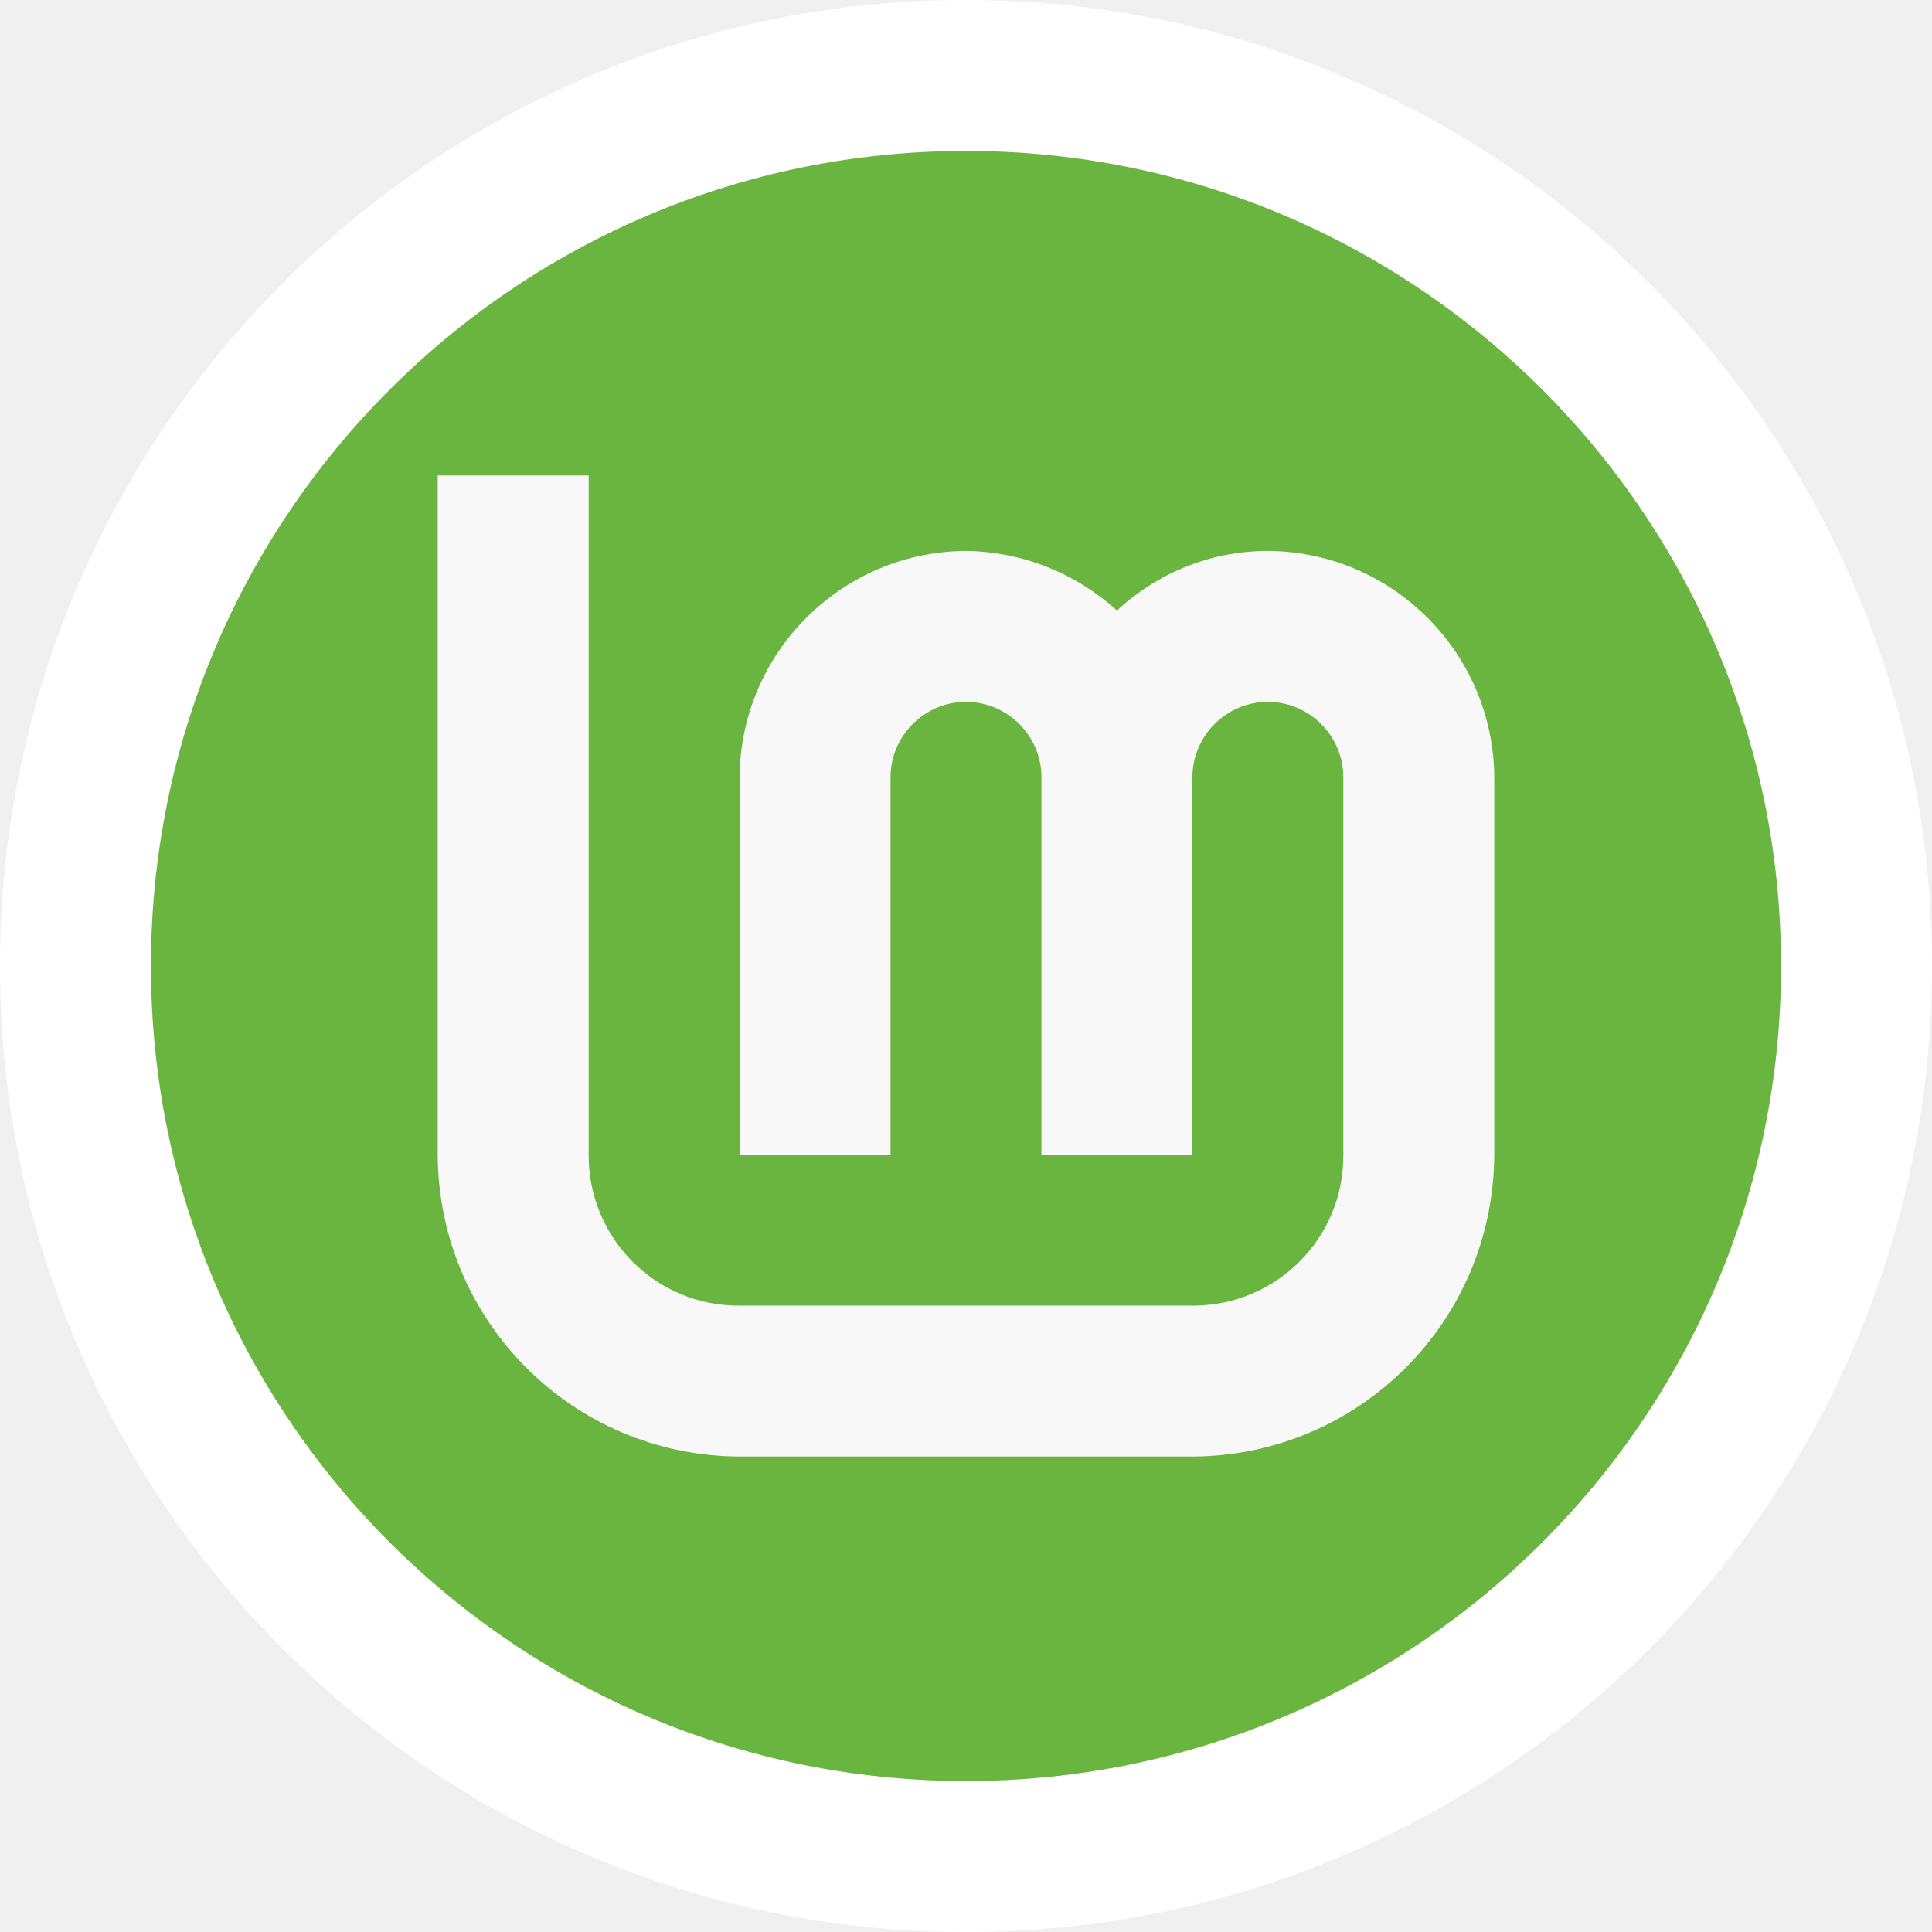
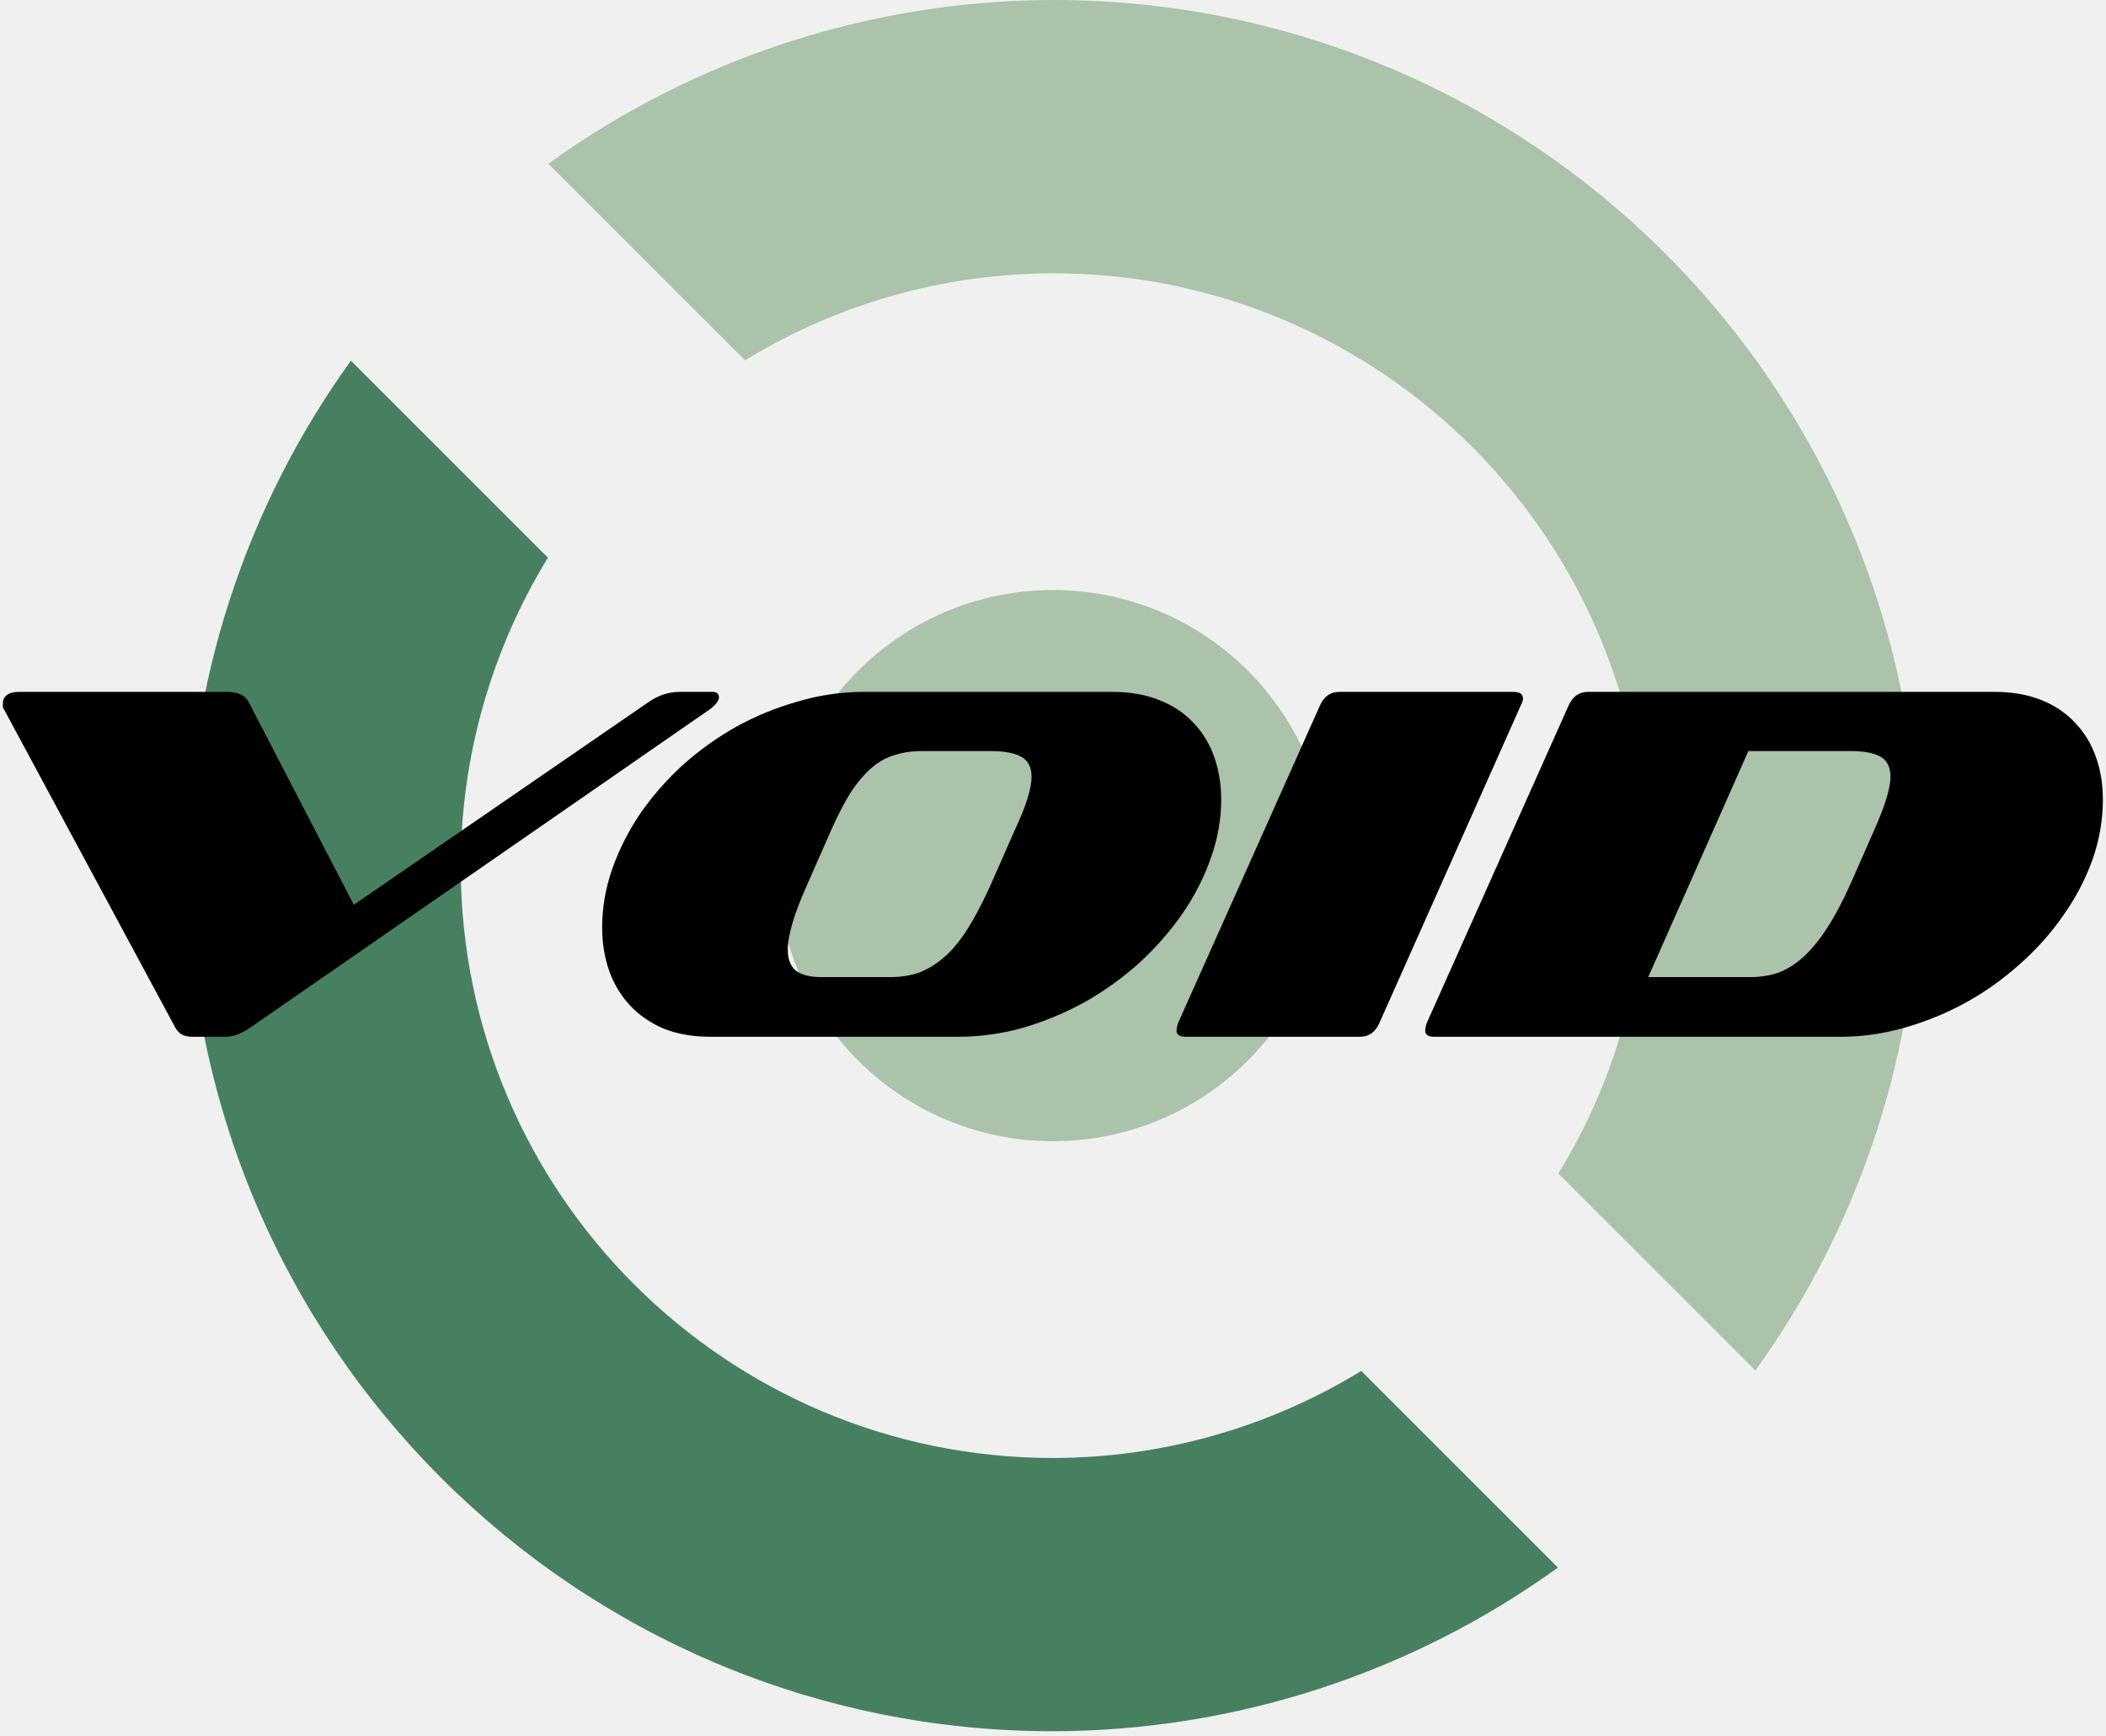
- <svg xmlns="http://www.w3.org/2000/svg" version="1.1" id="Layer_1" x="0px" y="0px" viewBox="0 0 256 256" style="enable-background:new 0 0 256 256;" xml:space="preserve">
-   <style type="text/css">
- 	.st0{fill:#FFFFFF;}
- 	.st1{fill:#69B53F;}
- 	.st2{fill:#F8F8F8;}
- </style>
+ <svg xmlns="http://www.w3.org/2000/svg" width="256px" height="211px" viewBox="0 0 256 211" version="1.1" preserveAspectRatio="xMidYMid">
  <g>
-     <circle class="st0" cx="128" cy="128" r="128" />
-     <circle class="st1" cx="128" cy="128" r="108" />
-     <path id="_x3C_Path_x3E_" class="st2" d="M58,63v90c0.1,22.1,17.9,39.9,40,40h60c22.1-0.1,39.9-17.9,40-40v-50   c-0.1-16.5-13.5-29.9-30-30c-7.4,0-14.5,2.8-20,7.9c-5.5-5-12.6-7.8-20-7.9c-16.5,0.1-29.9,13.5-30,30v50h20v-50   c0-5.5,4.5-10,10-10c5.5,0,10,4.5,10,10v50h20v-50c0-5.5,4.5-10,10-10s10,4.5,10,10v50c0.1,11-8.8,19.9-19.7,20c-0.1,0-0.2,0-0.3,0   H98c-11,0.1-19.9-8.8-20-19.7c0-0.1,0-0.2,0-0.3V63H58z" />
+     <path d="M128.017,0 C105.985,0.047 84.523,7.007 66.658,19.9 L90.56,43.803 C101.838,36.904 114.797,33.243 128.017,33.221 C167.789,33.221 200.031,65.462 200.031,105.235 C199.999,118.45 196.332,131.402 189.43,142.672 L213.378,166.62 C226.266,148.744 233.218,127.273 233.252,105.235 C233.252,47.115 186.136,0 128.017,0 L128.017,0 Z" fill="#ABC2AB" />
+     <path d="M189.376,190.57 L165.473,166.667 C154.196,173.566 141.237,177.227 128.017,177.249 C88.244,177.249 56.002,145.007 56.003,105.235 C56.034,92.02 59.702,79.068 66.604,67.798 L42.656,43.85 C29.767,61.726 22.816,83.197 22.782,105.235 C22.782,163.355 69.897,210.47 128.017,210.47 C150.049,210.423 171.51,203.463 189.376,190.57 L189.376,190.57 Z" fill="#478061" />
+     <circle fill="#ABC2AB" cx="128" cy="105.235" r="33.503" />
+     <path d="M30.592,124.81 C29.444,125.63 28.399,126.04 27.457,126.04 L23.399,126.04 C22.825,126.04 22.375,125.937 22.047,125.733 C21.719,125.528 21.452,125.22 21.247,124.81 L0.468,86.203 C0.386,86.121 0.345,86.019 0.345,85.896 L0.345,85.527 C0.345,85.117 0.489,84.789 0.776,84.543 C1.104,84.256 1.616,84.113 2.313,84.113 L27.58,84.113 C28.932,84.113 29.813,84.523 30.223,85.342 L43.01,109.995 L78.851,85.342 C80.04,84.523 81.29,84.113 82.601,84.113 L86.597,84.113 C87.13,84.113 87.396,84.338 87.396,84.789 C87.396,85.158 87.068,85.609 86.413,86.142 L30.592,124.81 L30.592,124.81 Z" fill="#000000" />
+     <path d="M86.353,126.04 C84.222,126.04 82.337,125.712 80.697,125.056 C79.058,124.36 77.685,123.417 76.578,122.228 C75.472,121.04 74.632,119.646 74.058,118.048 C73.484,116.409 73.197,114.646 73.197,112.761 C73.197,110.343 73.607,107.966 74.427,105.63 C75.246,103.294 76.373,101.06 77.808,98.929 C79.283,96.798 81.005,94.83 82.972,93.027 C84.98,91.224 87.152,89.666 89.488,88.355 C91.865,87.043 94.365,86.019 96.988,85.281 C99.611,84.502 102.296,84.113 105.042,84.113 L135.165,84.113 C137.338,84.113 139.243,84.441 140.883,85.097 C142.563,85.752 143.957,86.674 145.063,87.863 C146.17,89.011 147.01,90.384 147.584,91.982 C148.157,93.58 148.444,95.322 148.444,97.207 C148.444,99.626 148.014,102.023 147.153,104.4 C146.334,106.736 145.186,108.97 143.711,111.101 C142.235,113.232 140.493,115.22 138.485,117.064 C136.477,118.868 134.284,120.446 131.907,121.798 C129.53,123.11 127.03,124.155 124.407,124.933 C121.784,125.671 119.141,126.04 116.477,126.04 L86.353,126.04 L86.353,126.04 Z M123.362,100.896 C124.714,98.027 125.391,95.875 125.391,94.441 C125.391,93.252 124.96,92.433 124.1,91.982 C123.28,91.531 122.05,91.306 120.411,91.306 L112.05,91.306 C110.862,91.306 109.755,91.47 108.73,91.797 C107.747,92.084 106.825,92.597 105.964,93.334 C105.103,94.072 104.263,95.056 103.444,96.285 C102.665,97.515 101.866,99.052 101.046,100.896 L98.095,107.597 C96.538,111.081 95.759,113.704 95.759,115.466 C95.759,116.654 96.107,117.515 96.804,118.048 C97.501,118.54 98.505,118.786 99.816,118.786 L108.239,118.786 C109.509,118.786 110.677,118.601 111.743,118.232 C112.808,117.823 113.833,117.187 114.817,116.327 C115.8,115.466 116.743,114.318 117.645,112.884 C118.546,111.449 119.468,109.687 120.411,107.597 L123.362,100.896 L123.362,100.896 Z" fill="#000000" />
+     <path d="M144.123,126.04 C143.385,126.04 143.016,125.794 143.016,125.302 C143.016,125.056 143.078,124.749 143.201,124.38 L160.475,85.711 C160.967,84.646 161.746,84.113 162.812,84.113 L183.959,84.113 C184.738,84.113 185.128,84.379 185.128,84.912 C185.128,85.158 185.046,85.424 184.882,85.711 L167.668,124.38 C167.176,125.487 166.398,126.04 165.332,126.04 L144.123,126.04 L144.123,126.04 Z" fill="#000000" />
+     <path d="M174.349,126.04 C173.611,126.04 173.242,125.794 173.242,125.302 C173.242,125.056 173.304,124.749 173.427,124.38 L190.702,85.711 C191.194,84.646 191.972,84.113 193.038,84.113 L242.465,84.113 C244.596,84.113 246.481,84.441 248.121,85.097 C249.76,85.752 251.133,86.674 252.24,87.863 C253.346,89.011 254.186,90.384 254.76,91.982 C255.334,93.58 255.621,95.322 255.621,97.207 C255.621,99.707 255.191,102.167 254.33,104.585 C253.469,106.962 252.281,109.216 250.764,111.347 C249.289,113.478 247.527,115.445 245.477,117.249 C243.469,119.052 241.276,120.609 238.899,121.921 C236.563,123.192 234.104,124.196 231.522,124.933 C228.94,125.671 226.358,126.04 223.776,126.04 L174.349,126.04 L174.349,126.04 Z M227.834,100.896 C229.145,97.945 229.801,95.793 229.801,94.441 C229.801,93.252 229.391,92.433 228.571,91.982 C227.752,91.531 226.563,91.306 225.006,91.306 L212.526,91.306 L200.354,118.786 L212.772,118.786 C214.001,118.786 215.149,118.601 216.214,118.232 C217.28,117.823 218.284,117.187 219.227,116.327 C220.21,115.425 221.153,114.277 222.055,112.884 C222.997,111.449 223.94,109.687 224.883,107.597 L227.834,100.896 L227.834,100.896 Z" fill="#000000" />
  </g>
</svg>
